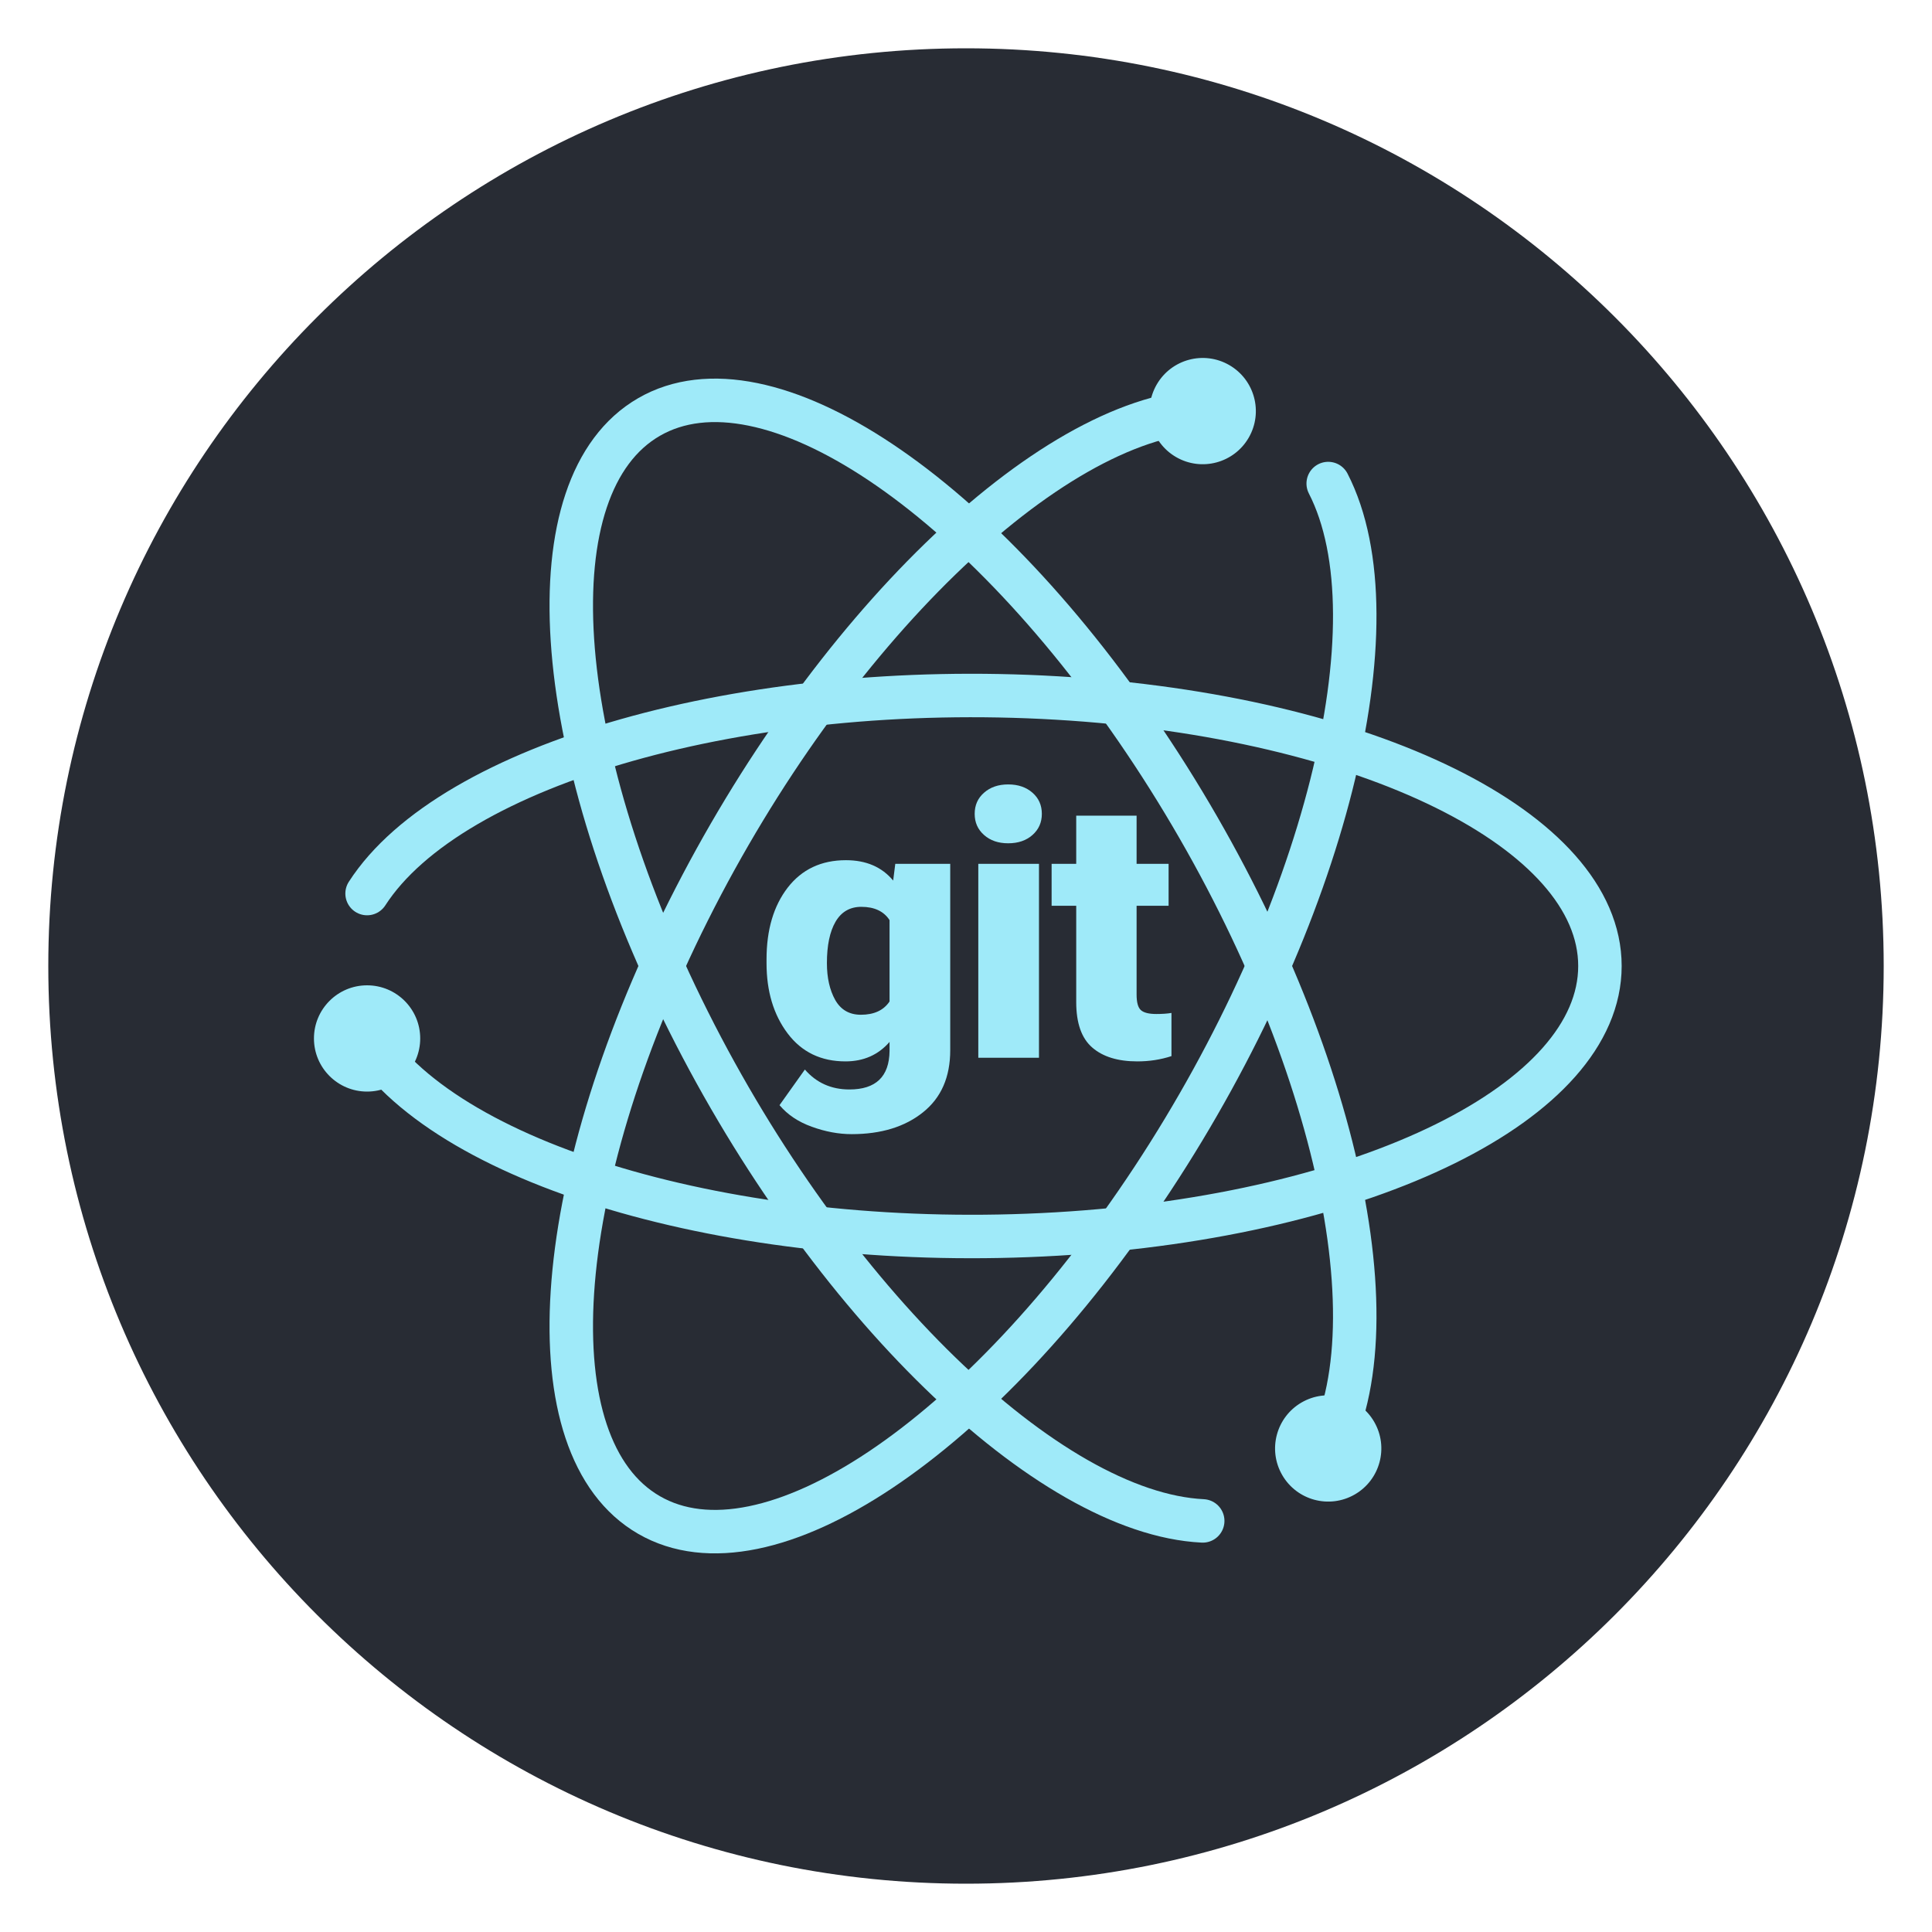
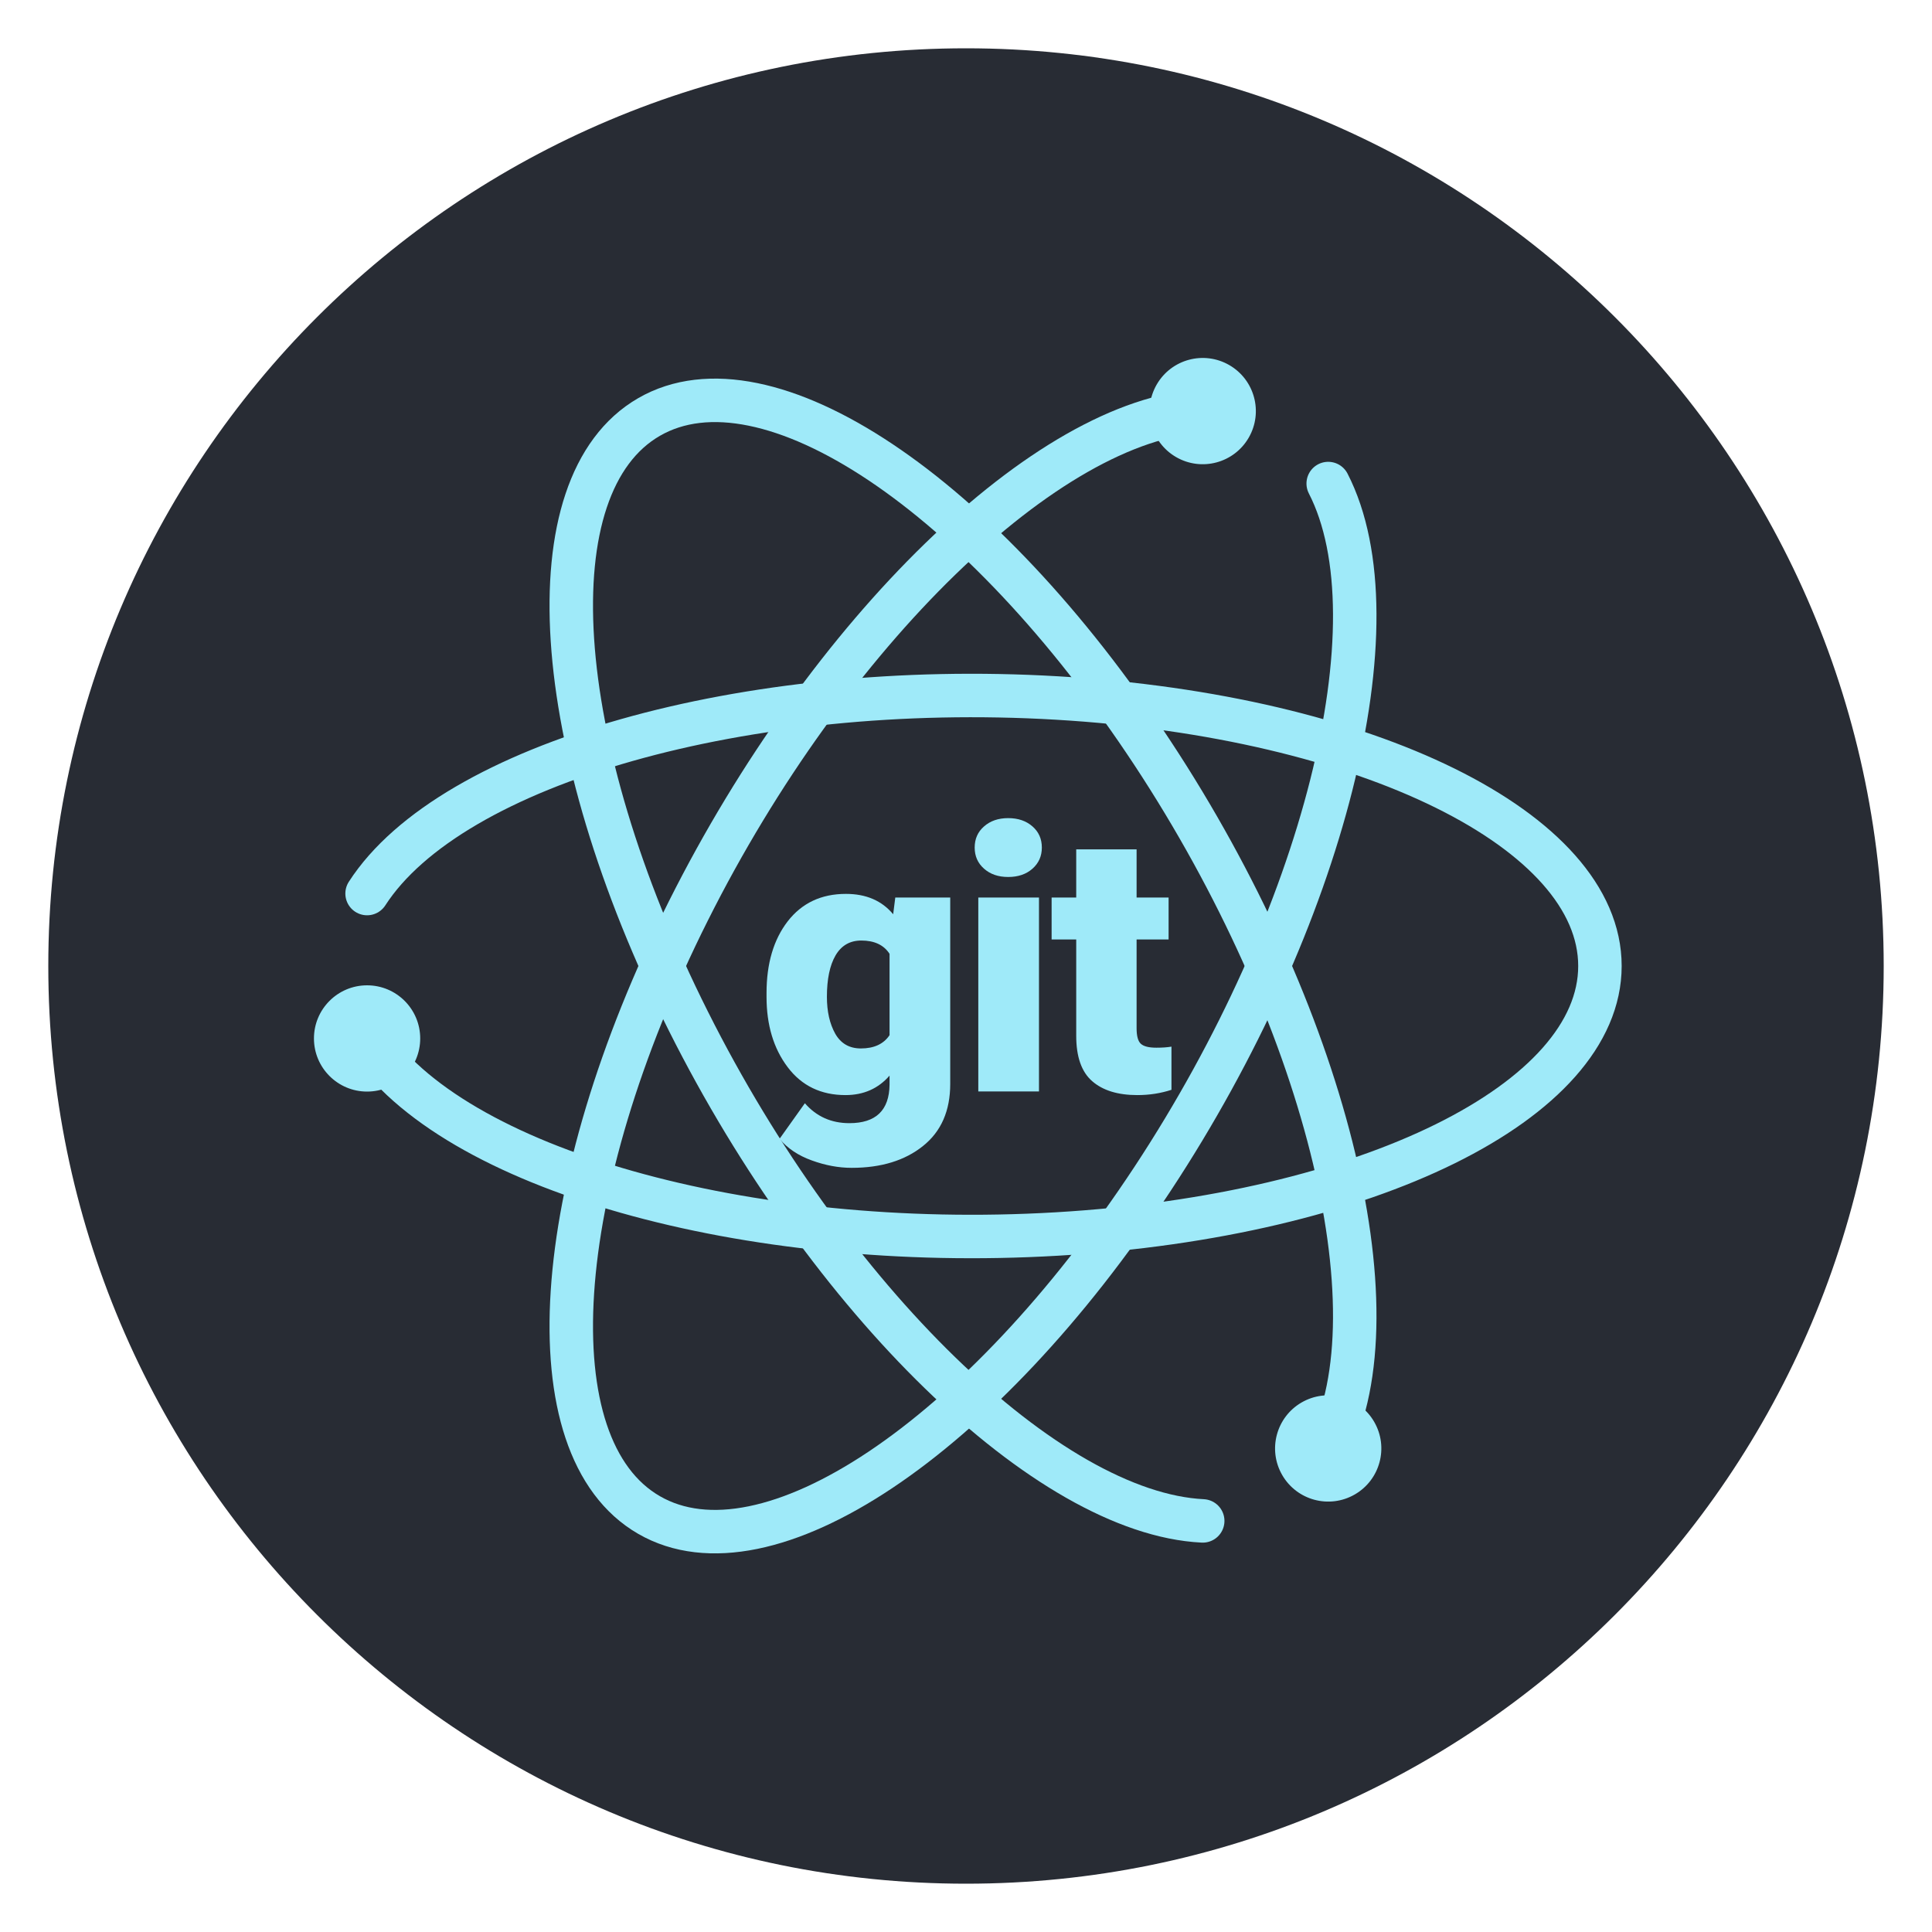
<svg xmlns="http://www.w3.org/2000/svg" viewBox="0 0 200 200" width="512" height="512">
  <circle cx="100" cy="100" r="95" fill="#282C34" />
  <g transform="translate(100, 100)">
    <g stroke="#9FEAF9" stroke-width="4.5" stroke-linecap="round" fill="none">
      <g transform="rotate(30)">
        <path d="M -7.5,-62 A 28,65 0 1,0 7.5,-62" />
        <circle cx="-7.5" cy="-62" r="5.5" fill="#9FEAF9" stroke="none" />
      </g>
      <g transform="rotate(150)">
        <path d="M -7.5,-62 A 28,65 0 1,0 7.5,-62" />
        <circle cx="-7.5" cy="-62" r="5.5" fill="#9FEAF9" stroke="none" />
      </g>
      <g transform="rotate(270)">
        <path d="M -7.5,-62 A 28,65 0 1,0 7.5,-62" />
        <circle cx="-7.5" cy="-62" r="5.5" fill="#9FEAF9" stroke="none" />
      </g>
    </g>
-     <text x="0" y="0" dy="0.25em" font-family="-apple-system, BlinkMacSystemFont, 'Segoe UI', Roboto, Helvetica, Arial, sans-serif" font-size="38" font-weight="900" fill="#9FEAF9" text-anchor="middle" letter-spacing="-1">git</text>
+     <text x="0" y="0" dominant-baseline="central" text-anchor="middle" font-family="-apple-system, BlinkMacSystemFont, 'Segoe UI', Roboto, Helvetica, Arial, sans-serif" font-size="38" font-weight="900" fill="#9FEAF9" letter-spacing="-1">git</text>
  </g>
</svg>
